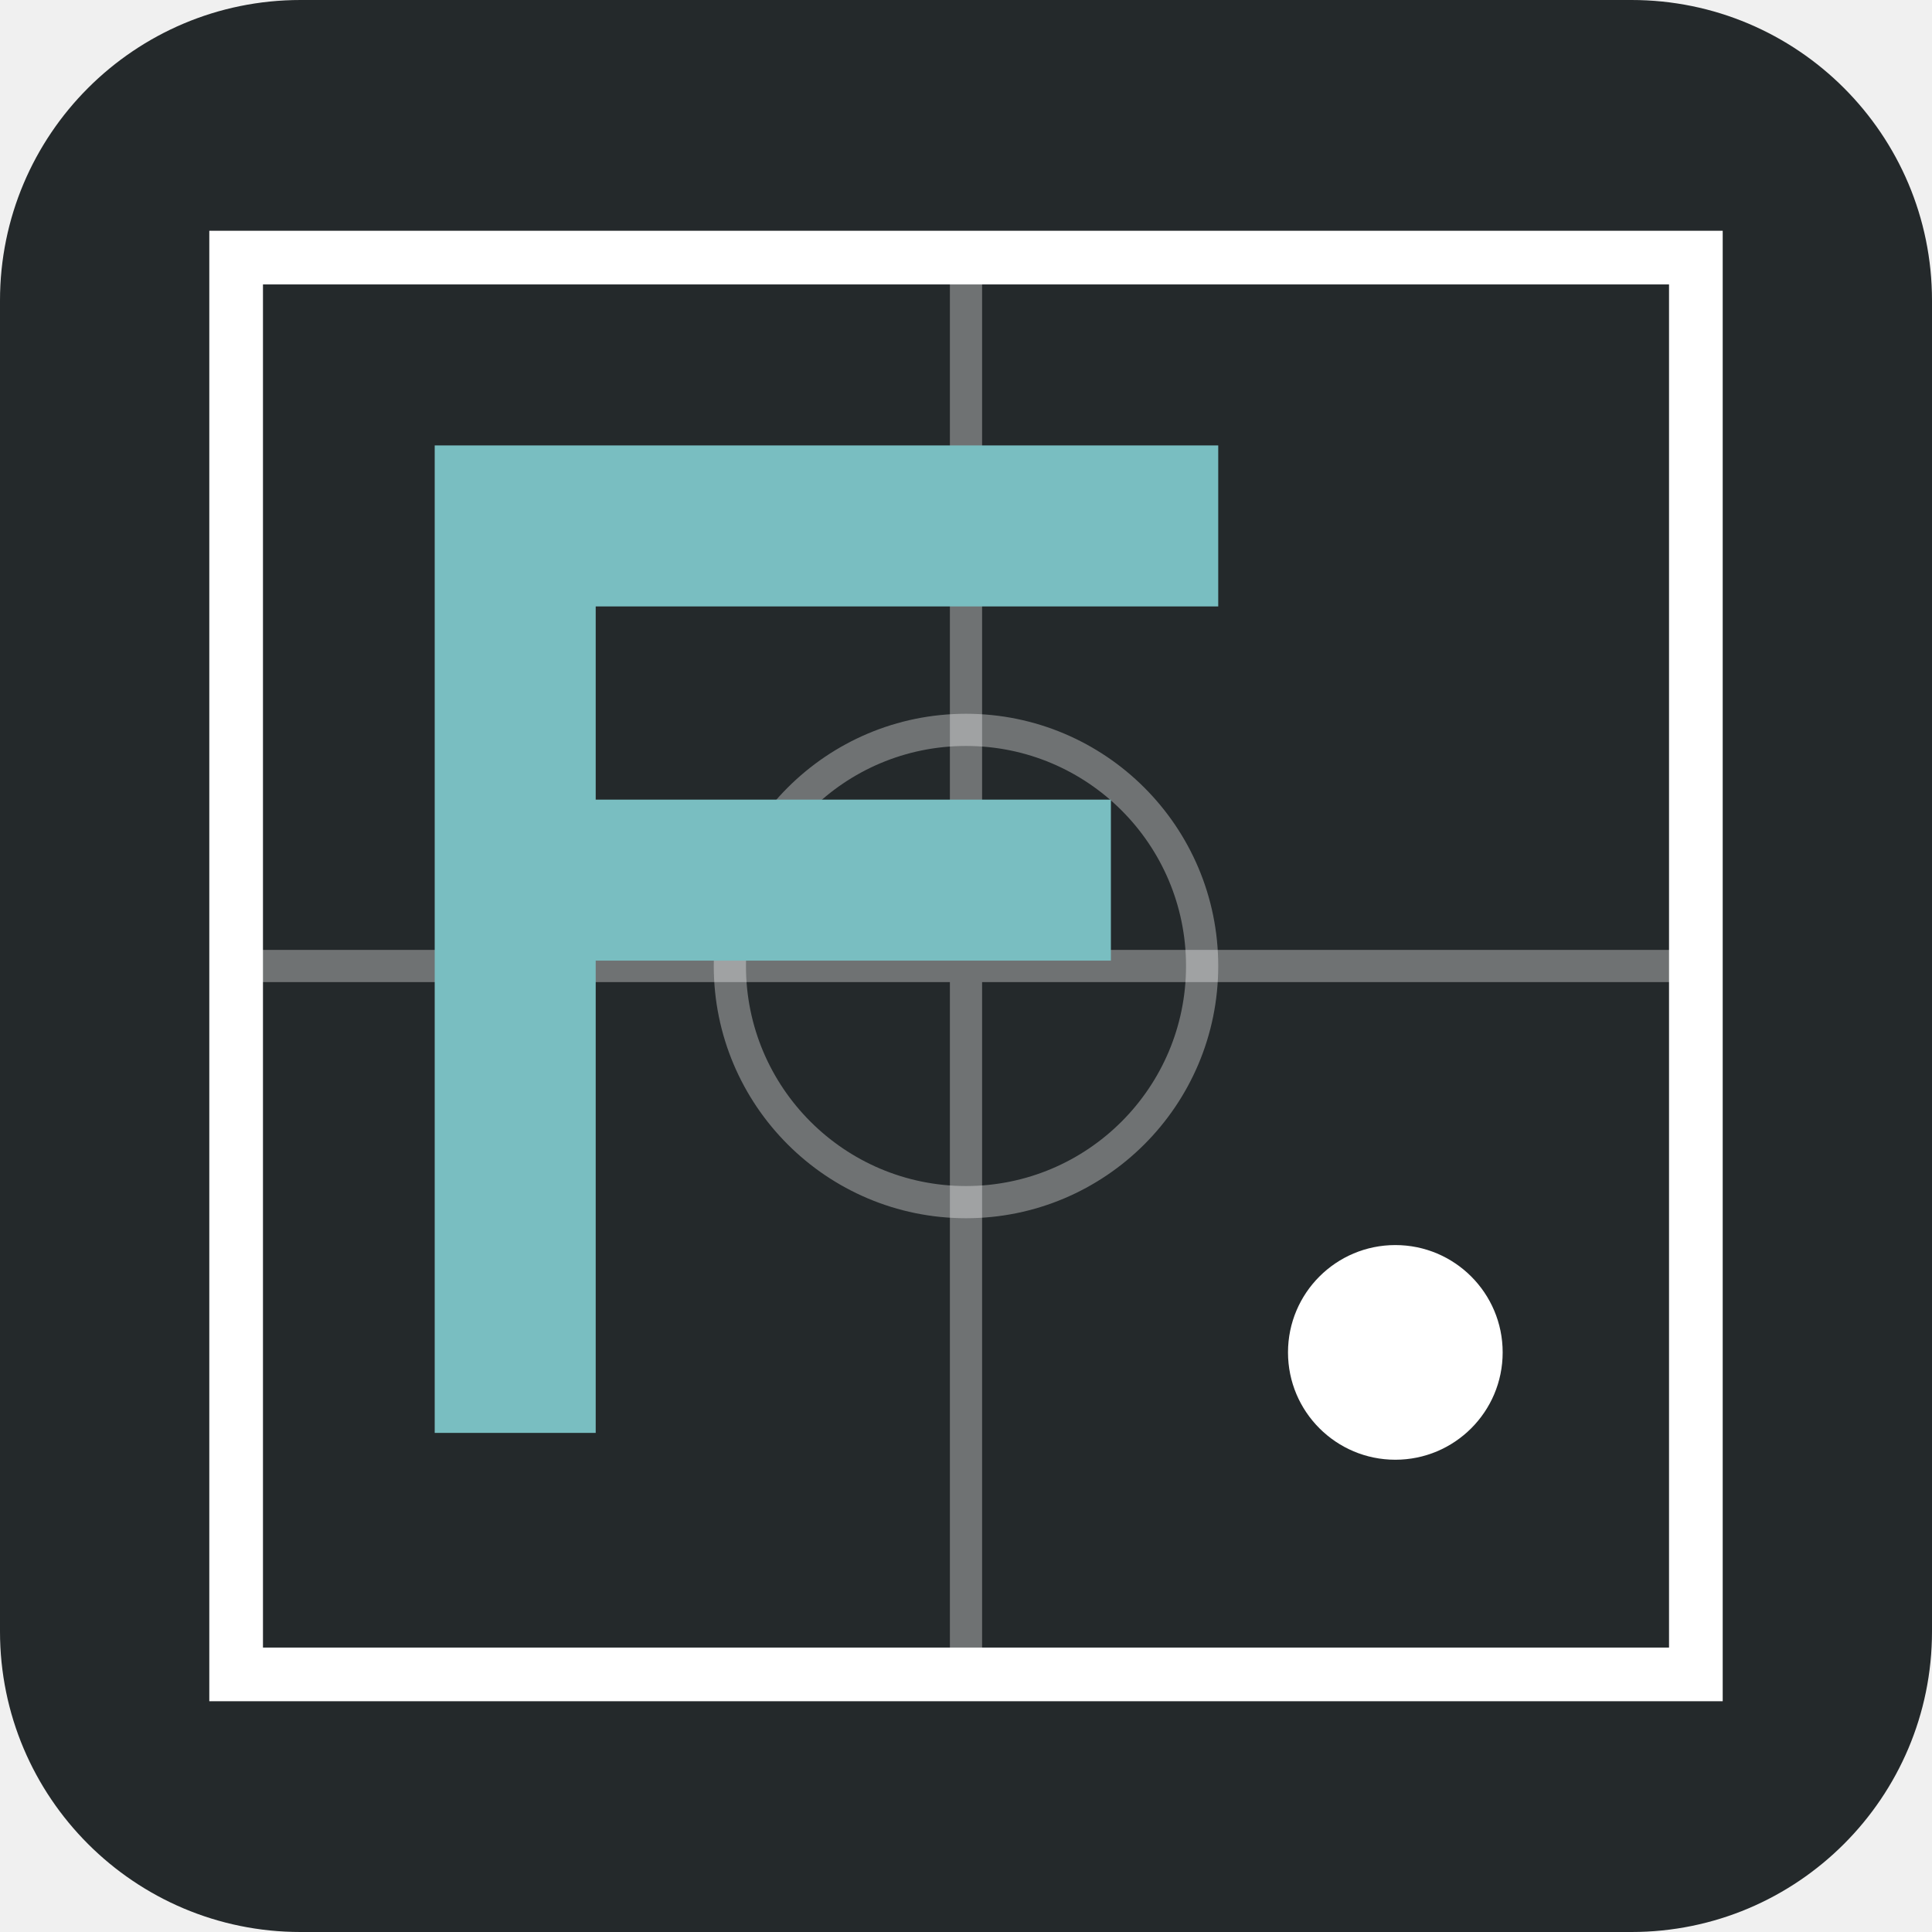
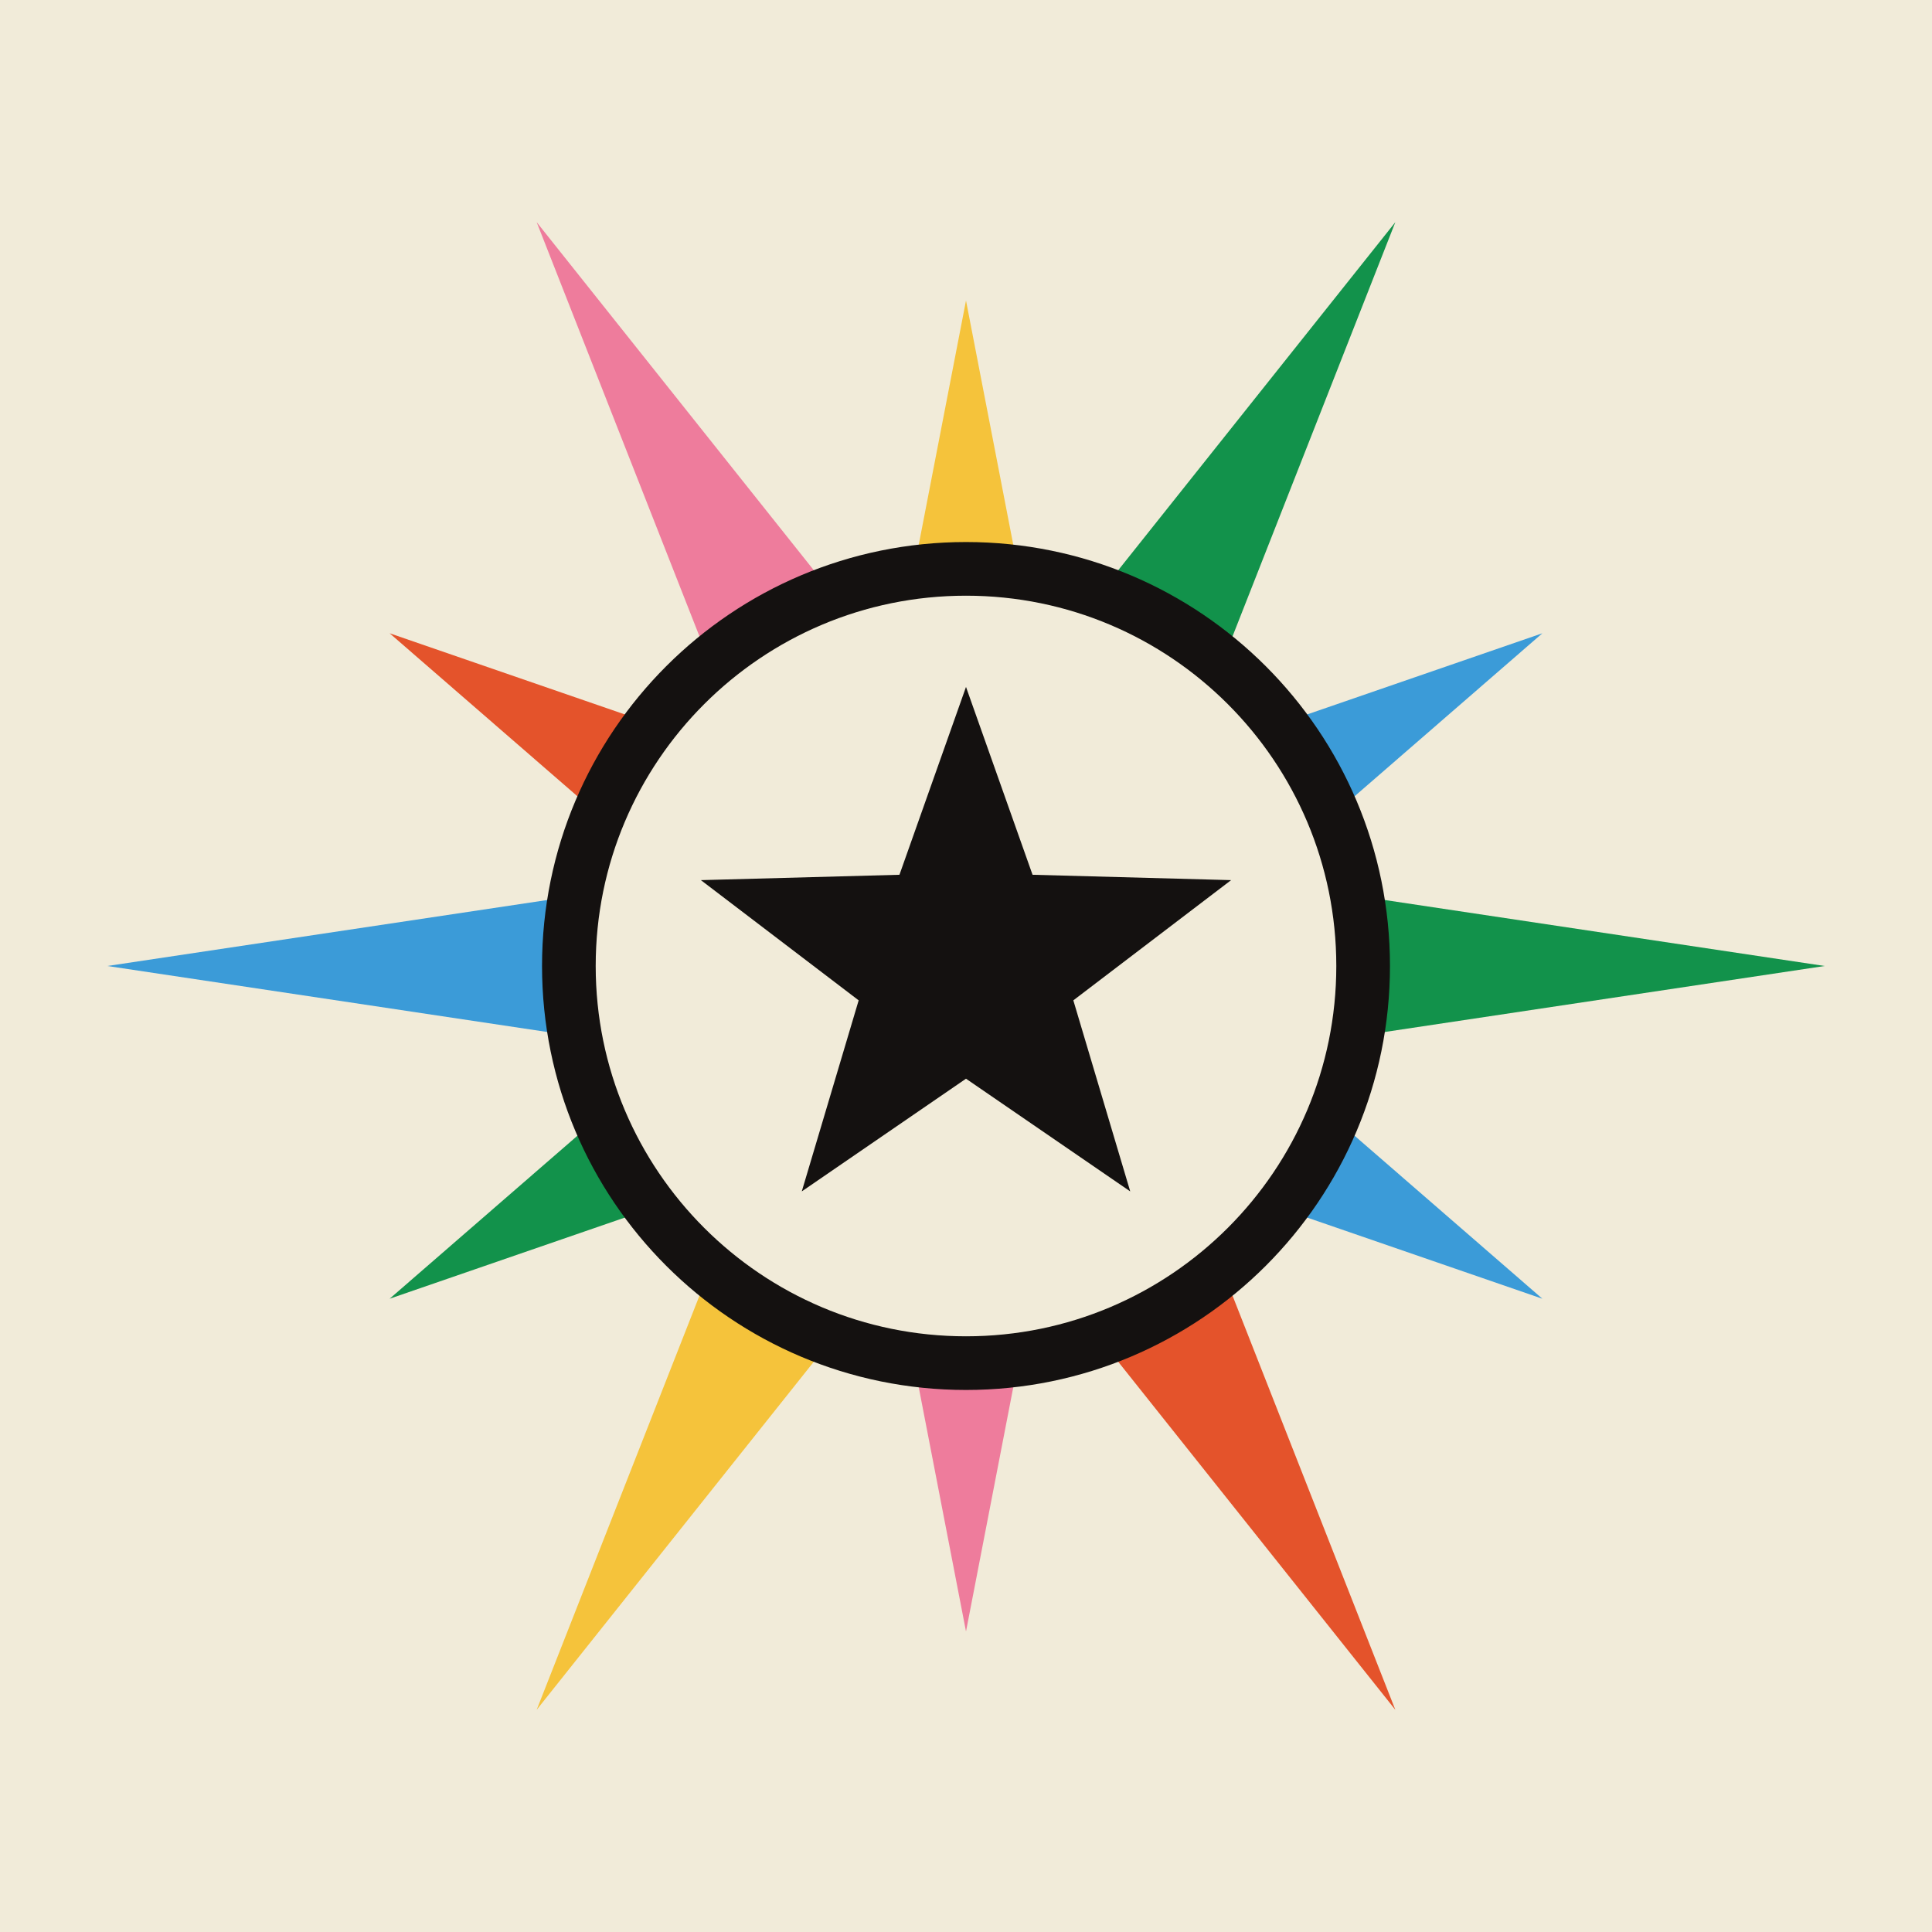
- <svg xmlns="http://www.w3.org/2000/svg" viewBox="0 0 180 180" role="img" aria-label="Findus fixtures icon">
-   <rect width="180" height="180" rx="28" fill="#24292b" />
-   <path d="M22 24h136v132H22z" fill="none" stroke="#fff" stroke-width="5" />
-   <path d="M90 24v132M22 90h136" fill="none" stroke="#fff" stroke-width="3" opacity=".34" />
-   <circle cx="90" cy="90" r="22" fill="none" stroke="#fff" stroke-width="3" opacity=".34" />
-   <path d="M48 126V49h58M48 82h48" fill="none" stroke="#79bec1" stroke-linecap="square" stroke-width="15" />
-   <circle cx="130" cy="126" r="10" fill="#fff" />
+ <svg xmlns="http://www.w3.org/2000/svg" viewBox="0 0 180 180" role="img" aria-label="Findus Premier League">
+   <rect width="180" height="180" fill="#f1ebd9" />
+   <g>
+     <path d="M170.0 90.0 L90.0 102.0 L90.0 78.0 Z" fill="#12924b" />
+     <path d="M143.7 121.0 L84.0 100.4 L96.0 79.6 Z" fill="#3b9bd8" />
+     <path d="M130.0 159.3 L79.6 96.0 L100.4 84.0 Z" fill="#e4532b" />
+     <path d="M90.0 152.0 L78.0 90.0 L102.0 90.0 Z" fill="#ee7c9c" />
+     <path d="M50.0 159.3 L79.6 84.0 L100.4 96.0 Z" fill="#f5c33b" />
+     <path d="M36.3 121.0 L84.0 79.6 L96.0 100.4 Z" fill="#12924b" />
+     <path d="M10.0 90.0 L90.0 78.0 L90.0 102.0 Z" fill="#3b9bd8" />
+     <path d="M36.3 59.0 L96.0 79.6 L84.0 100.4 Z" fill="#e4532b" />
+     <path d="M50.0 20.7 L100.4 84.0 L79.6 96.0 Z" fill="#ee7c9c" />
+     <path d="M90.0 28.0 L102.0 90.0 L78.0 90.0 Z" fill="#f5c33b" />
+     <path d="M130.0 20.7 L100.4 96.0 L79.6 84.0 Z" fill="#12924b" />
+     <path d="M143.7 59.0 L96.0 100.4 L84.0 79.6 Z" fill="#3b9bd8" />
+   </g>
+   <circle cx="90" cy="90" r="37" fill="#f1ebd9" stroke="#141110" stroke-width="5" />
+   <path d="M90.0,64.0 L96.2,81.5 L114.7,82.0 L100.0,93.2 L105.3,111.0 L90.0,100.5 L74.7,111.0 L80.0,93.2 L65.3,82.0 L83.8,81.5 Z" fill="#141110" />
</svg>
